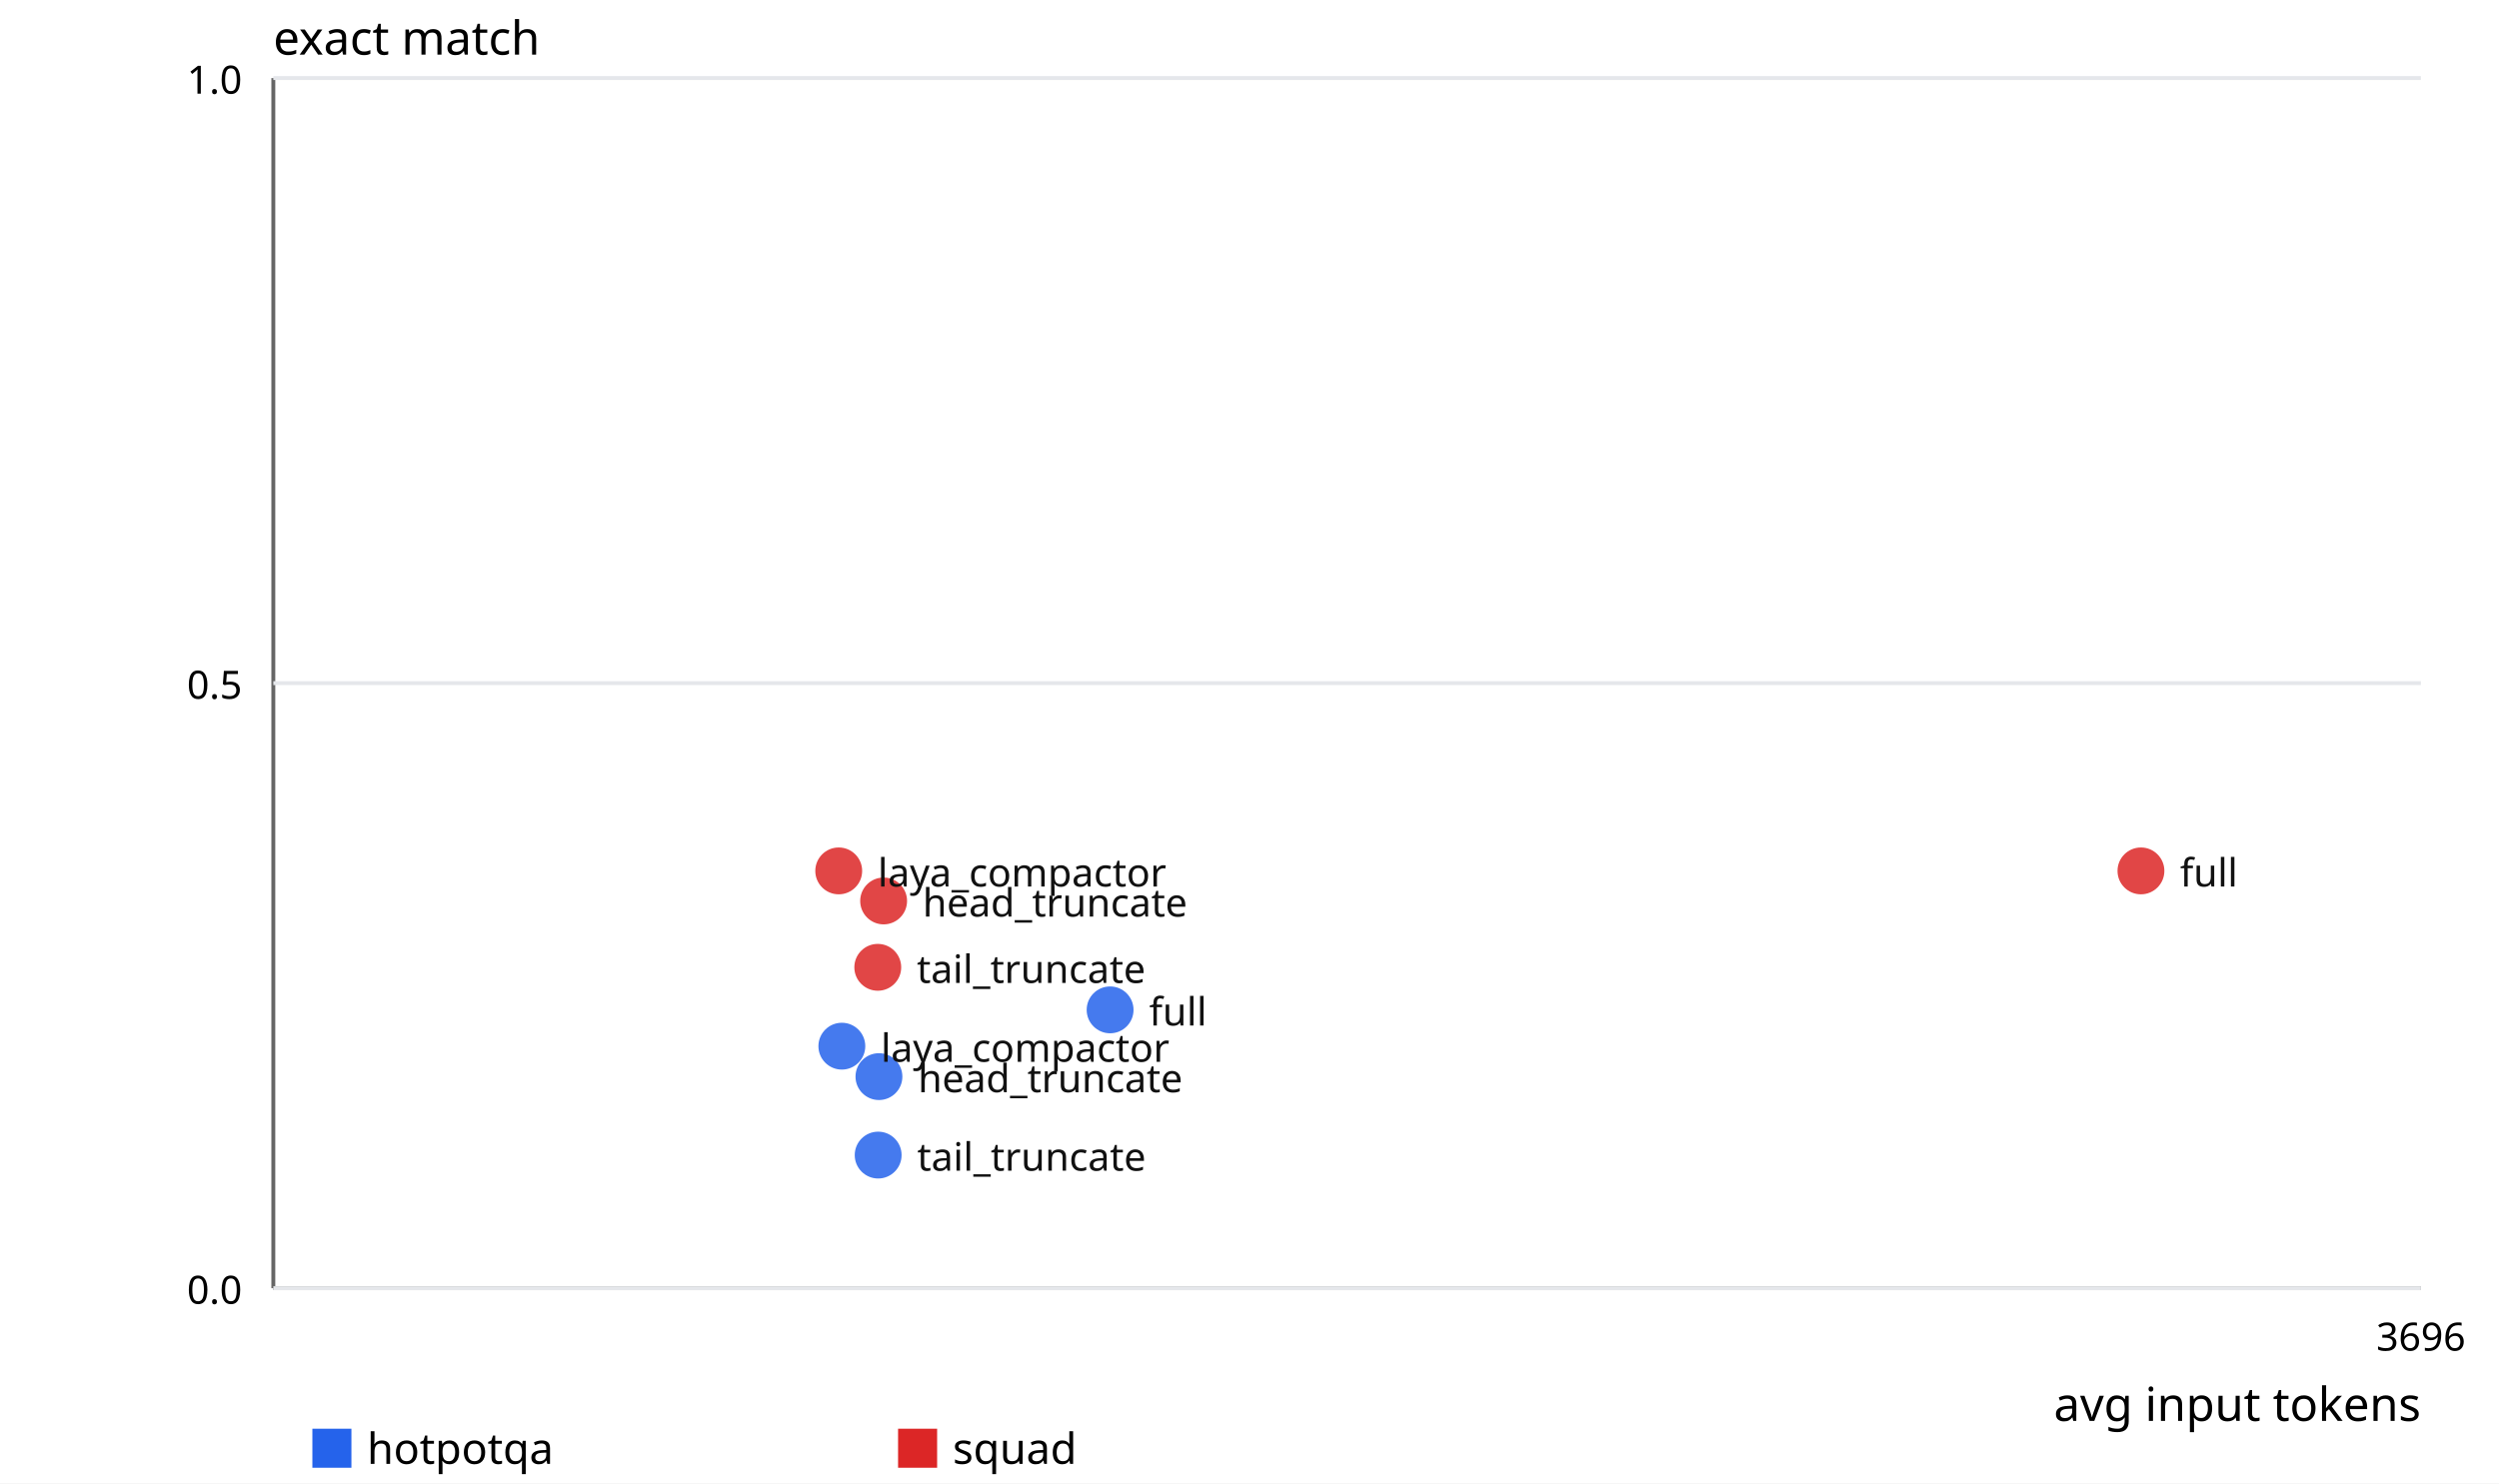
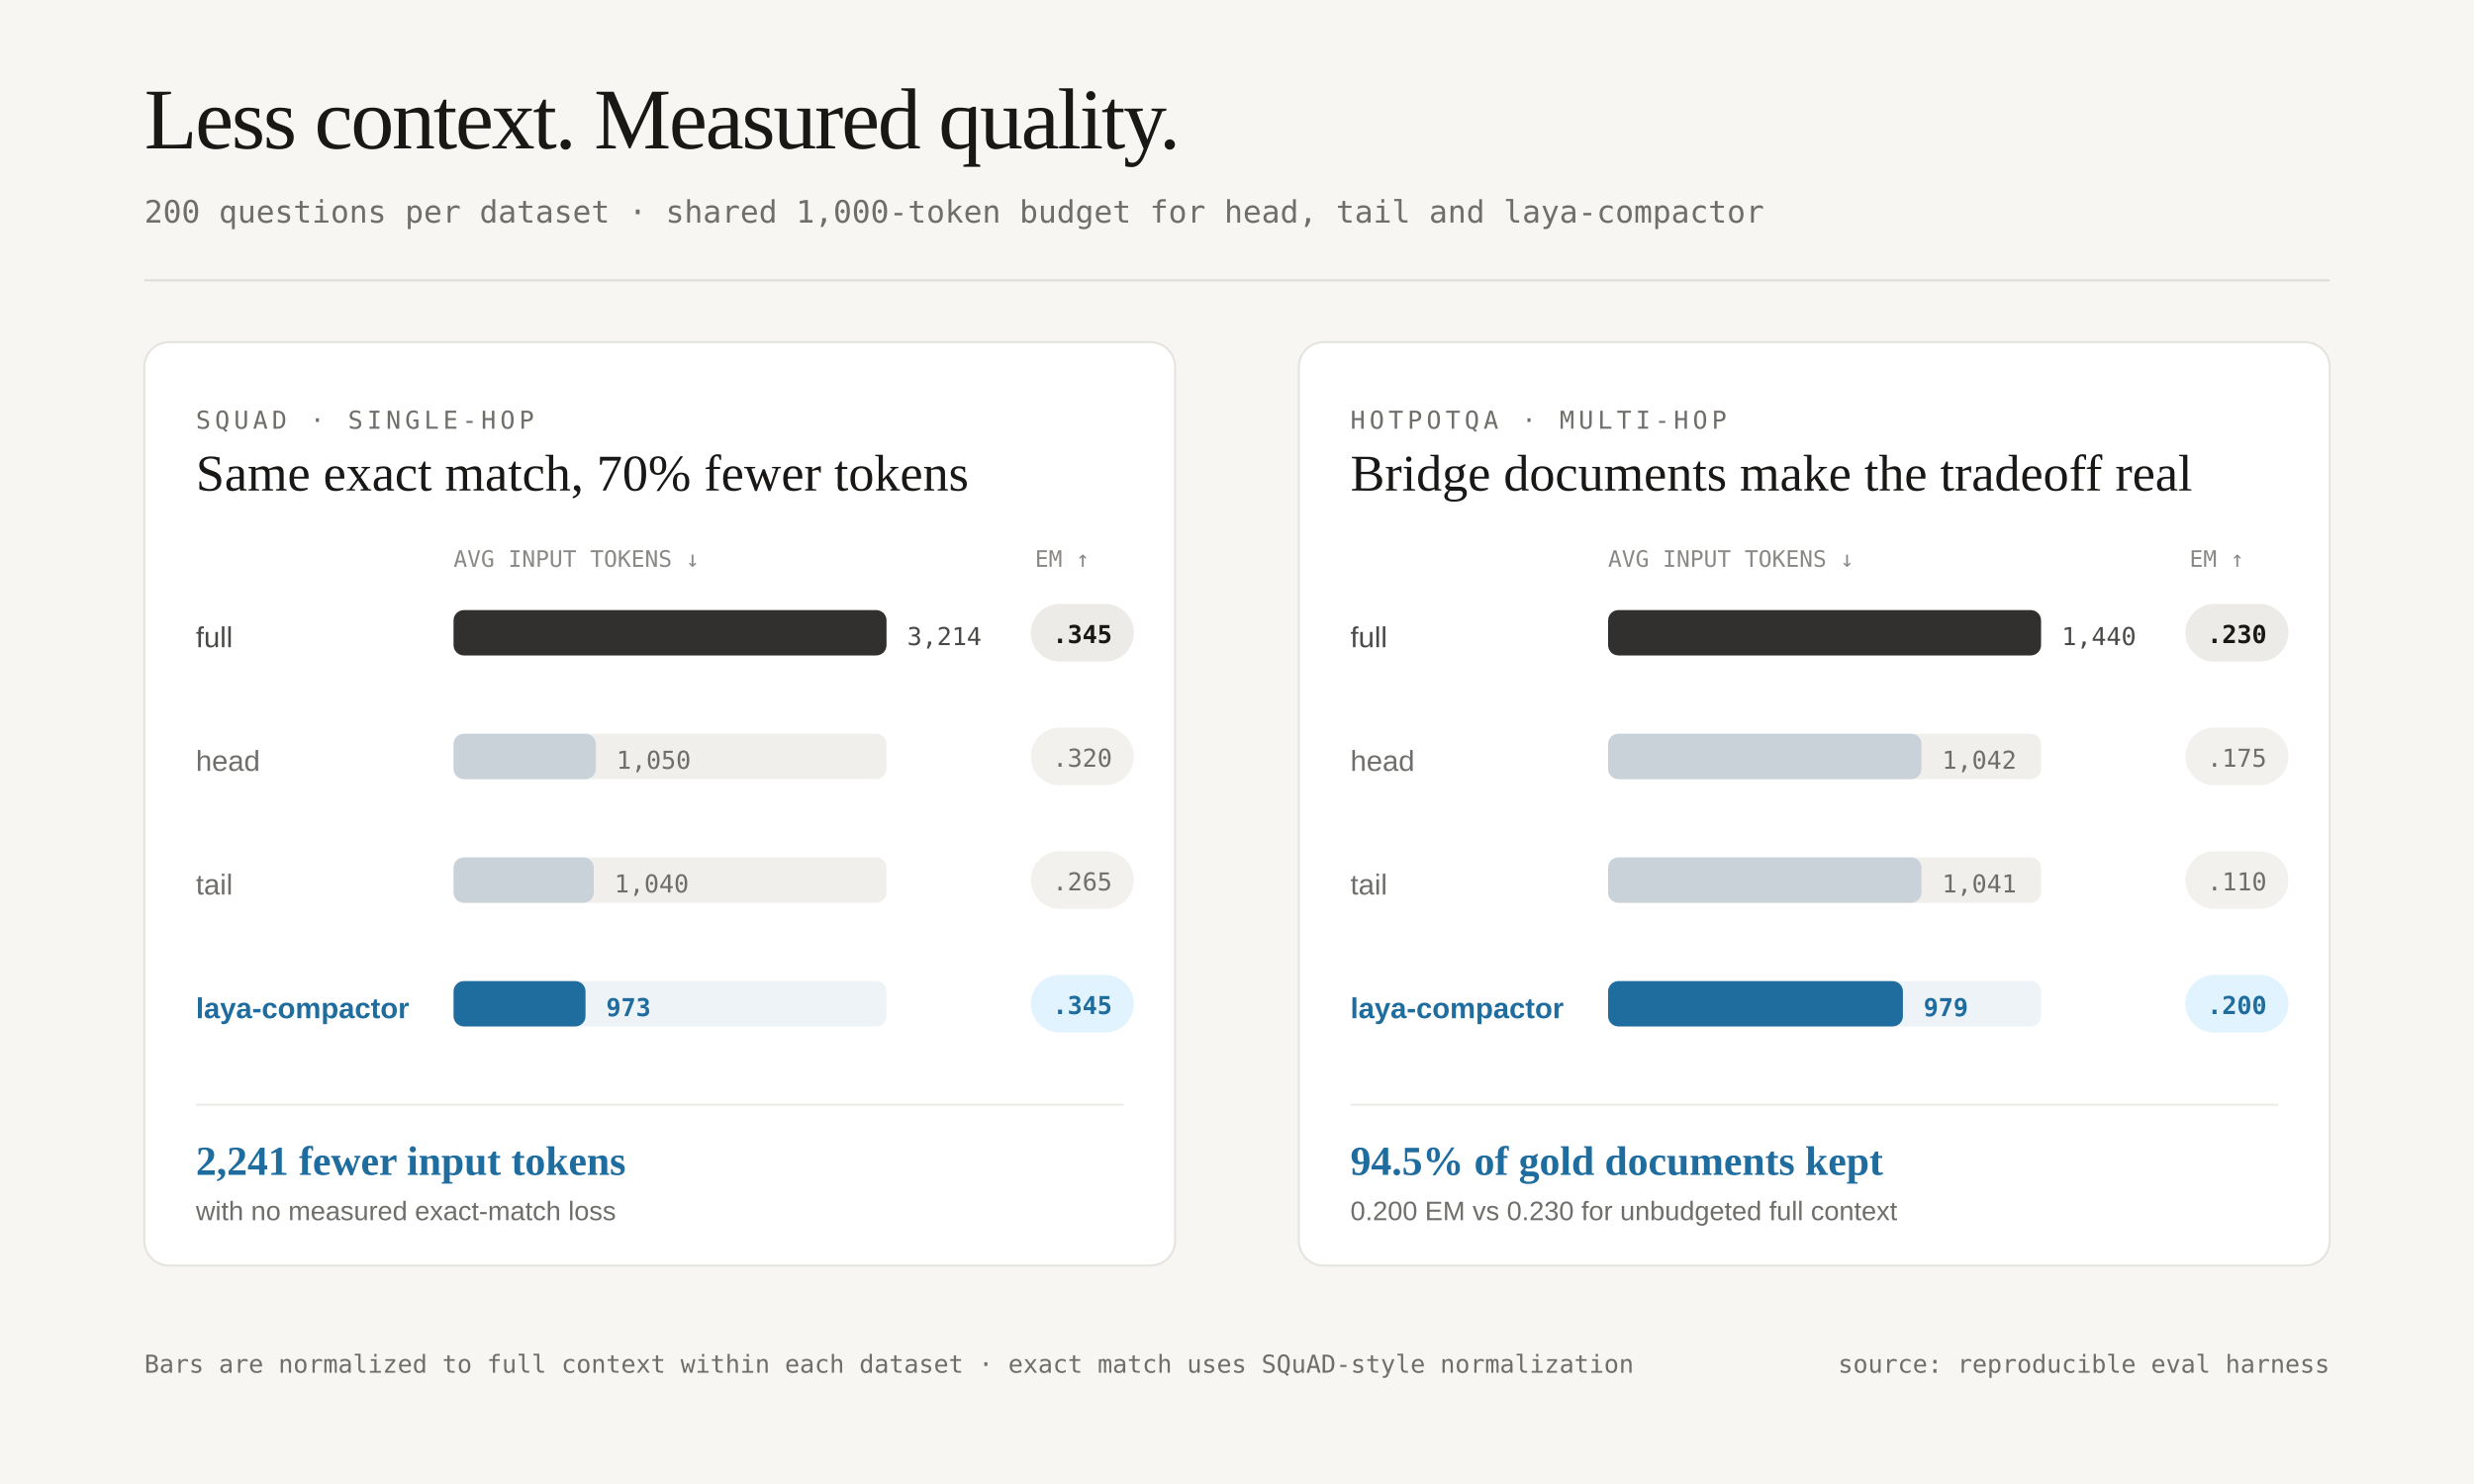
- <svg xmlns="http://www.w3.org/2000/svg" width="640" height="380" viewBox="0 0 640 380" font-family="sans-serif">
-   <rect width="640" height="380" fill="#ffffff" />
-   <line x1="70" y1="20" x2="70" y2="330" stroke="#666" />
-   <line x1="70" y1="330" x2="620" y2="330" stroke="#666" />
-   <text x="70" y="14" font-size="12">exact match</text>
-   <text x="620" y="364" font-size="12" text-anchor="end">avg input tokens</text>
-   <line x1="70" y1="330.0" x2="620" y2="330.0" stroke="#e5e7eb" />
-   <text x="62" y="334.0" font-size="10" text-anchor="end">0.0</text>
-   <line x1="70" y1="175.0" x2="620" y2="175.0" stroke="#e5e7eb" />
-   <text x="62" y="179.0" font-size="10" text-anchor="end">0.5</text>
-   <line x1="70" y1="20.0" x2="620" y2="20.0" stroke="#e5e7eb" />
-   <text x="62" y="24.0" font-size="10" text-anchor="end">1.0</text>
-   <text x="620" y="346" font-size="10" text-anchor="middle">3696</text>
-   <circle cx="284.3" cy="258.7" r="6" fill="#2563eb" fill-opacity="0.85" />
-   <text x="294.3" y="262.7" font-size="10" fill="#111">full</text>
-   <circle cx="225.1" cy="275.8" r="6" fill="#2563eb" fill-opacity="0.85" />
-   <text x="235.1" y="279.8" font-size="10" fill="#111">head_truncate</text>
-   <circle cx="215.6" cy="268.0" r="6" fill="#2563eb" fill-opacity="0.85" />
-   <text x="225.6" y="272.0" font-size="10" fill="#111">laya_compactor</text>
-   <circle cx="224.9" cy="295.9" r="6" fill="#2563eb" fill-opacity="0.85" />
-   <text x="234.9" y="299.9" font-size="10" fill="#111">tail_truncate</text>
-   <circle cx="548.3" cy="223.1" r="6" fill="#dc2626" fill-opacity="0.85" />
-   <text x="558.3" y="227.1" font-size="10" fill="#111">full</text>
-   <circle cx="226.3" cy="230.8" r="6" fill="#dc2626" fill-opacity="0.85" />
-   <text x="236.3" y="234.8" font-size="10" fill="#111">head_truncate</text>
-   <circle cx="214.8" cy="223.1" r="6" fill="#dc2626" fill-opacity="0.85" />
-   <text x="224.8" y="227.1" font-size="10" fill="#111">laya_compactor</text>
-   <circle cx="224.8" cy="247.8" r="6" fill="#dc2626" fill-opacity="0.85" />
-   <text x="234.8" y="251.8" font-size="10" fill="#111">tail_truncate</text>
-   <rect x="80" y="366" width="10" height="10" fill="#2563eb" />
-   <text x="94" y="375" font-size="11">hotpotqa</text>
-   <rect x="230" y="366" width="10" height="10" fill="#dc2626" />
-   <text x="244" y="375" font-size="11">squad</text>
+ <svg xmlns="http://www.w3.org/2000/svg" width="1200" height="720" viewBox="0 0 1200 720" role="img" aria-labelledby="title desc">
+   <rect width="1200" height="720" fill="#f7f6f3" />
+   <text x="70" y="72" fill="#191817" font-family="Georgia, 'Times New Roman', serif" font-size="42" letter-spacing="-1">Less context. Measured quality.</text>
+   <text x="70" y="108" fill="#6f6e6b" font-family="Consolas, Menlo, monospace" font-size="15">200 questions per dataset · shared 1,000-token budget for head, tail and laya-compactor</text>
+   <line x1="70" y1="136" x2="1130" y2="136" stroke="#deddd9" />
+   <rect x="70" y="166" width="500" height="448" rx="12" fill="#ffffff" stroke="#e4e3df" />
+   <text x="95" y="208" fill="#6f6e6b" font-family="Consolas, Menlo, monospace" font-size="12" letter-spacing="2">SQUAD · SINGLE-HOP</text>
+   <text x="95" y="238" fill="#191817" font-family="Georgia, 'Times New Roman', serif" font-size="25">Same exact match, 70% fewer tokens</text>
+   <text x="220" y="275" fill="#8a8985" font-family="Consolas, Menlo, monospace" font-size="11">AVG INPUT TOKENS ↓</text>
+   <text x="502" y="275" fill="#8a8985" font-family="Consolas, Menlo, monospace" font-size="11">EM ↑</text>
+   <g font-family="'Helvetica Neue', Arial, sans-serif" font-size="14">
+     <text x="95" y="314" fill="#4a4947">full</text>
+     <rect x="220" y="296" width="210" height="22" rx="5" fill="#f0efec" />
+     <rect x="220" y="296" width="210" height="22" rx="5" fill="#31302e" />
+     <text x="440" y="313" fill="#4a4947" font-family="Consolas, Menlo, monospace" font-size="12">3,214</text>
+     <rect x="500" y="293" width="50" height="28" rx="14" fill="#ecebe8" />
+     <text x="525" y="312" text-anchor="middle" fill="#191817" font-family="Consolas, Menlo, monospace" font-size="12" font-weight="bold">.345</text>
+     <text x="95" y="374" fill="#6f6e6b">head</text>
+     <rect x="220" y="356" width="210" height="22" rx="5" fill="#f0efec" />
+     <rect x="220" y="356" width="69" height="22" rx="5" fill="#c9d2d9" />
+     <text x="299" y="373" fill="#6f6e6b" font-family="Consolas, Menlo, monospace" font-size="12">1,050</text>
+     <rect x="500" y="353" width="50" height="28" rx="14" fill="#f2f1ee" />
+     <text x="525" y="372" text-anchor="middle" fill="#6f6e6b" font-family="Consolas, Menlo, monospace" font-size="12">.320</text>
+     <text x="95" y="434" fill="#6f6e6b">tail</text>
+     <rect x="220" y="416" width="210" height="22" rx="5" fill="#f0efec" />
+     <rect x="220" y="416" width="68" height="22" rx="5" fill="#c9d2d9" />
+     <text x="298" y="433" fill="#6f6e6b" font-family="Consolas, Menlo, monospace" font-size="12">1,040</text>
+     <rect x="500" y="413" width="50" height="28" rx="14" fill="#f2f1ee" />
+     <text x="525" y="432" text-anchor="middle" fill="#6f6e6b" font-family="Consolas, Menlo, monospace" font-size="12">.265</text>
+     <text x="95" y="494" fill="#1f6c9f" font-weight="bold">laya-compactor</text>
+     <rect x="220" y="476" width="210" height="22" rx="5" fill="#edf3f7" />
+     <rect x="220" y="476" width="64" height="22" rx="5" fill="#1f6c9f" />
+     <text x="294" y="493" fill="#1f6c9f" font-family="Consolas, Menlo, monospace" font-size="12" font-weight="bold">973</text>
+     <rect x="500" y="473" width="50" height="28" rx="14" fill="#e1f3fe" />
+     <text x="525" y="492" text-anchor="middle" fill="#1f6c9f" font-family="Consolas, Menlo, monospace" font-size="12" font-weight="bold">.345</text>
+   </g>
+   <line x1="95" y1="536" x2="545" y2="536" stroke="#ecebe8" />
+   <text x="95" y="570" fill="#1f6c9f" font-family="Georgia, 'Times New Roman', serif" font-size="20" font-weight="bold">2,241 fewer input tokens</text>
+   <text x="95" y="592" fill="#6f6e6b" font-family="'Helvetica Neue', Arial, sans-serif" font-size="13">with no measured exact-match loss</text>
+   <rect x="630" y="166" width="500" height="448" rx="12" fill="#ffffff" stroke="#e4e3df" />
+   <text x="655" y="208" fill="#6f6e6b" font-family="Consolas, Menlo, monospace" font-size="12" letter-spacing="2">HOTPOTQA · MULTI-HOP</text>
+   <text x="655" y="238" fill="#191817" font-family="Georgia, 'Times New Roman', serif" font-size="25">Bridge documents make the tradeoff real</text>
+   <text x="780" y="275" fill="#8a8985" font-family="Consolas, Menlo, monospace" font-size="11">AVG INPUT TOKENS ↓</text>
+   <text x="1062" y="275" fill="#8a8985" font-family="Consolas, Menlo, monospace" font-size="11">EM ↑</text>
+   <g font-family="'Helvetica Neue', Arial, sans-serif" font-size="14">
+     <text x="655" y="314" fill="#4a4947">full</text>
+     <rect x="780" y="296" width="210" height="22" rx="5" fill="#f0efec" />
+     <rect x="780" y="296" width="210" height="22" rx="5" fill="#31302e" />
+     <text x="1000" y="313" fill="#4a4947" font-family="Consolas, Menlo, monospace" font-size="12">1,440</text>
+     <rect x="1060" y="293" width="50" height="28" rx="14" fill="#ecebe8" />
+     <text x="1085" y="312" text-anchor="middle" fill="#191817" font-family="Consolas, Menlo, monospace" font-size="12" font-weight="bold">.230</text>
+     <text x="655" y="374" fill="#6f6e6b">head</text>
+     <rect x="780" y="356" width="210" height="22" rx="5" fill="#f0efec" />
+     <rect x="780" y="356" width="152" height="22" rx="5" fill="#c9d2d9" />
+     <text x="942" y="373" fill="#6f6e6b" font-family="Consolas, Menlo, monospace" font-size="12">1,042</text>
+     <rect x="1060" y="353" width="50" height="28" rx="14" fill="#f2f1ee" />
+     <text x="1085" y="372" text-anchor="middle" fill="#6f6e6b" font-family="Consolas, Menlo, monospace" font-size="12">.175</text>
+     <text x="655" y="434" fill="#6f6e6b">tail</text>
+     <rect x="780" y="416" width="210" height="22" rx="5" fill="#f0efec" />
+     <rect x="780" y="416" width="152" height="22" rx="5" fill="#c9d2d9" />
+     <text x="942" y="433" fill="#6f6e6b" font-family="Consolas, Menlo, monospace" font-size="12">1,041</text>
+     <rect x="1060" y="413" width="50" height="28" rx="14" fill="#f2f1ee" />
+     <text x="1085" y="432" text-anchor="middle" fill="#6f6e6b" font-family="Consolas, Menlo, monospace" font-size="12">.110</text>
+     <text x="655" y="494" fill="#1f6c9f" font-weight="bold">laya-compactor</text>
+     <rect x="780" y="476" width="210" height="22" rx="5" fill="#edf3f7" />
+     <rect x="780" y="476" width="143" height="22" rx="5" fill="#1f6c9f" />
+     <text x="933" y="493" fill="#1f6c9f" font-family="Consolas, Menlo, monospace" font-size="12" font-weight="bold">979</text>
+     <rect x="1060" y="473" width="50" height="28" rx="14" fill="#e1f3fe" />
+     <text x="1085" y="492" text-anchor="middle" fill="#1f6c9f" font-family="Consolas, Menlo, monospace" font-size="12" font-weight="bold">.200</text>
+   </g>
+   <line x1="655" y1="536" x2="1105" y2="536" stroke="#ecebe8" />
+   <text x="655" y="570" fill="#1f6c9f" font-family="Georgia, 'Times New Roman', serif" font-size="20" font-weight="bold">94.5% of gold documents kept</text>
+   <text x="655" y="592" fill="#6f6e6b" font-family="'Helvetica Neue', Arial, sans-serif" font-size="13">0.200 EM vs 0.230 for unbudgeted full context</text>
+   <text x="70" y="666" fill="#6f6e6b" font-family="Consolas, Menlo, monospace" font-size="12">Bars are normalized to full context within each dataset · exact match uses SQuAD-style normalization</text>
+   <text x="1130" y="666" text-anchor="end" fill="#6f6e6b" font-family="Consolas, Menlo, monospace" font-size="12">source: reproducible eval harness</text>
</svg>
